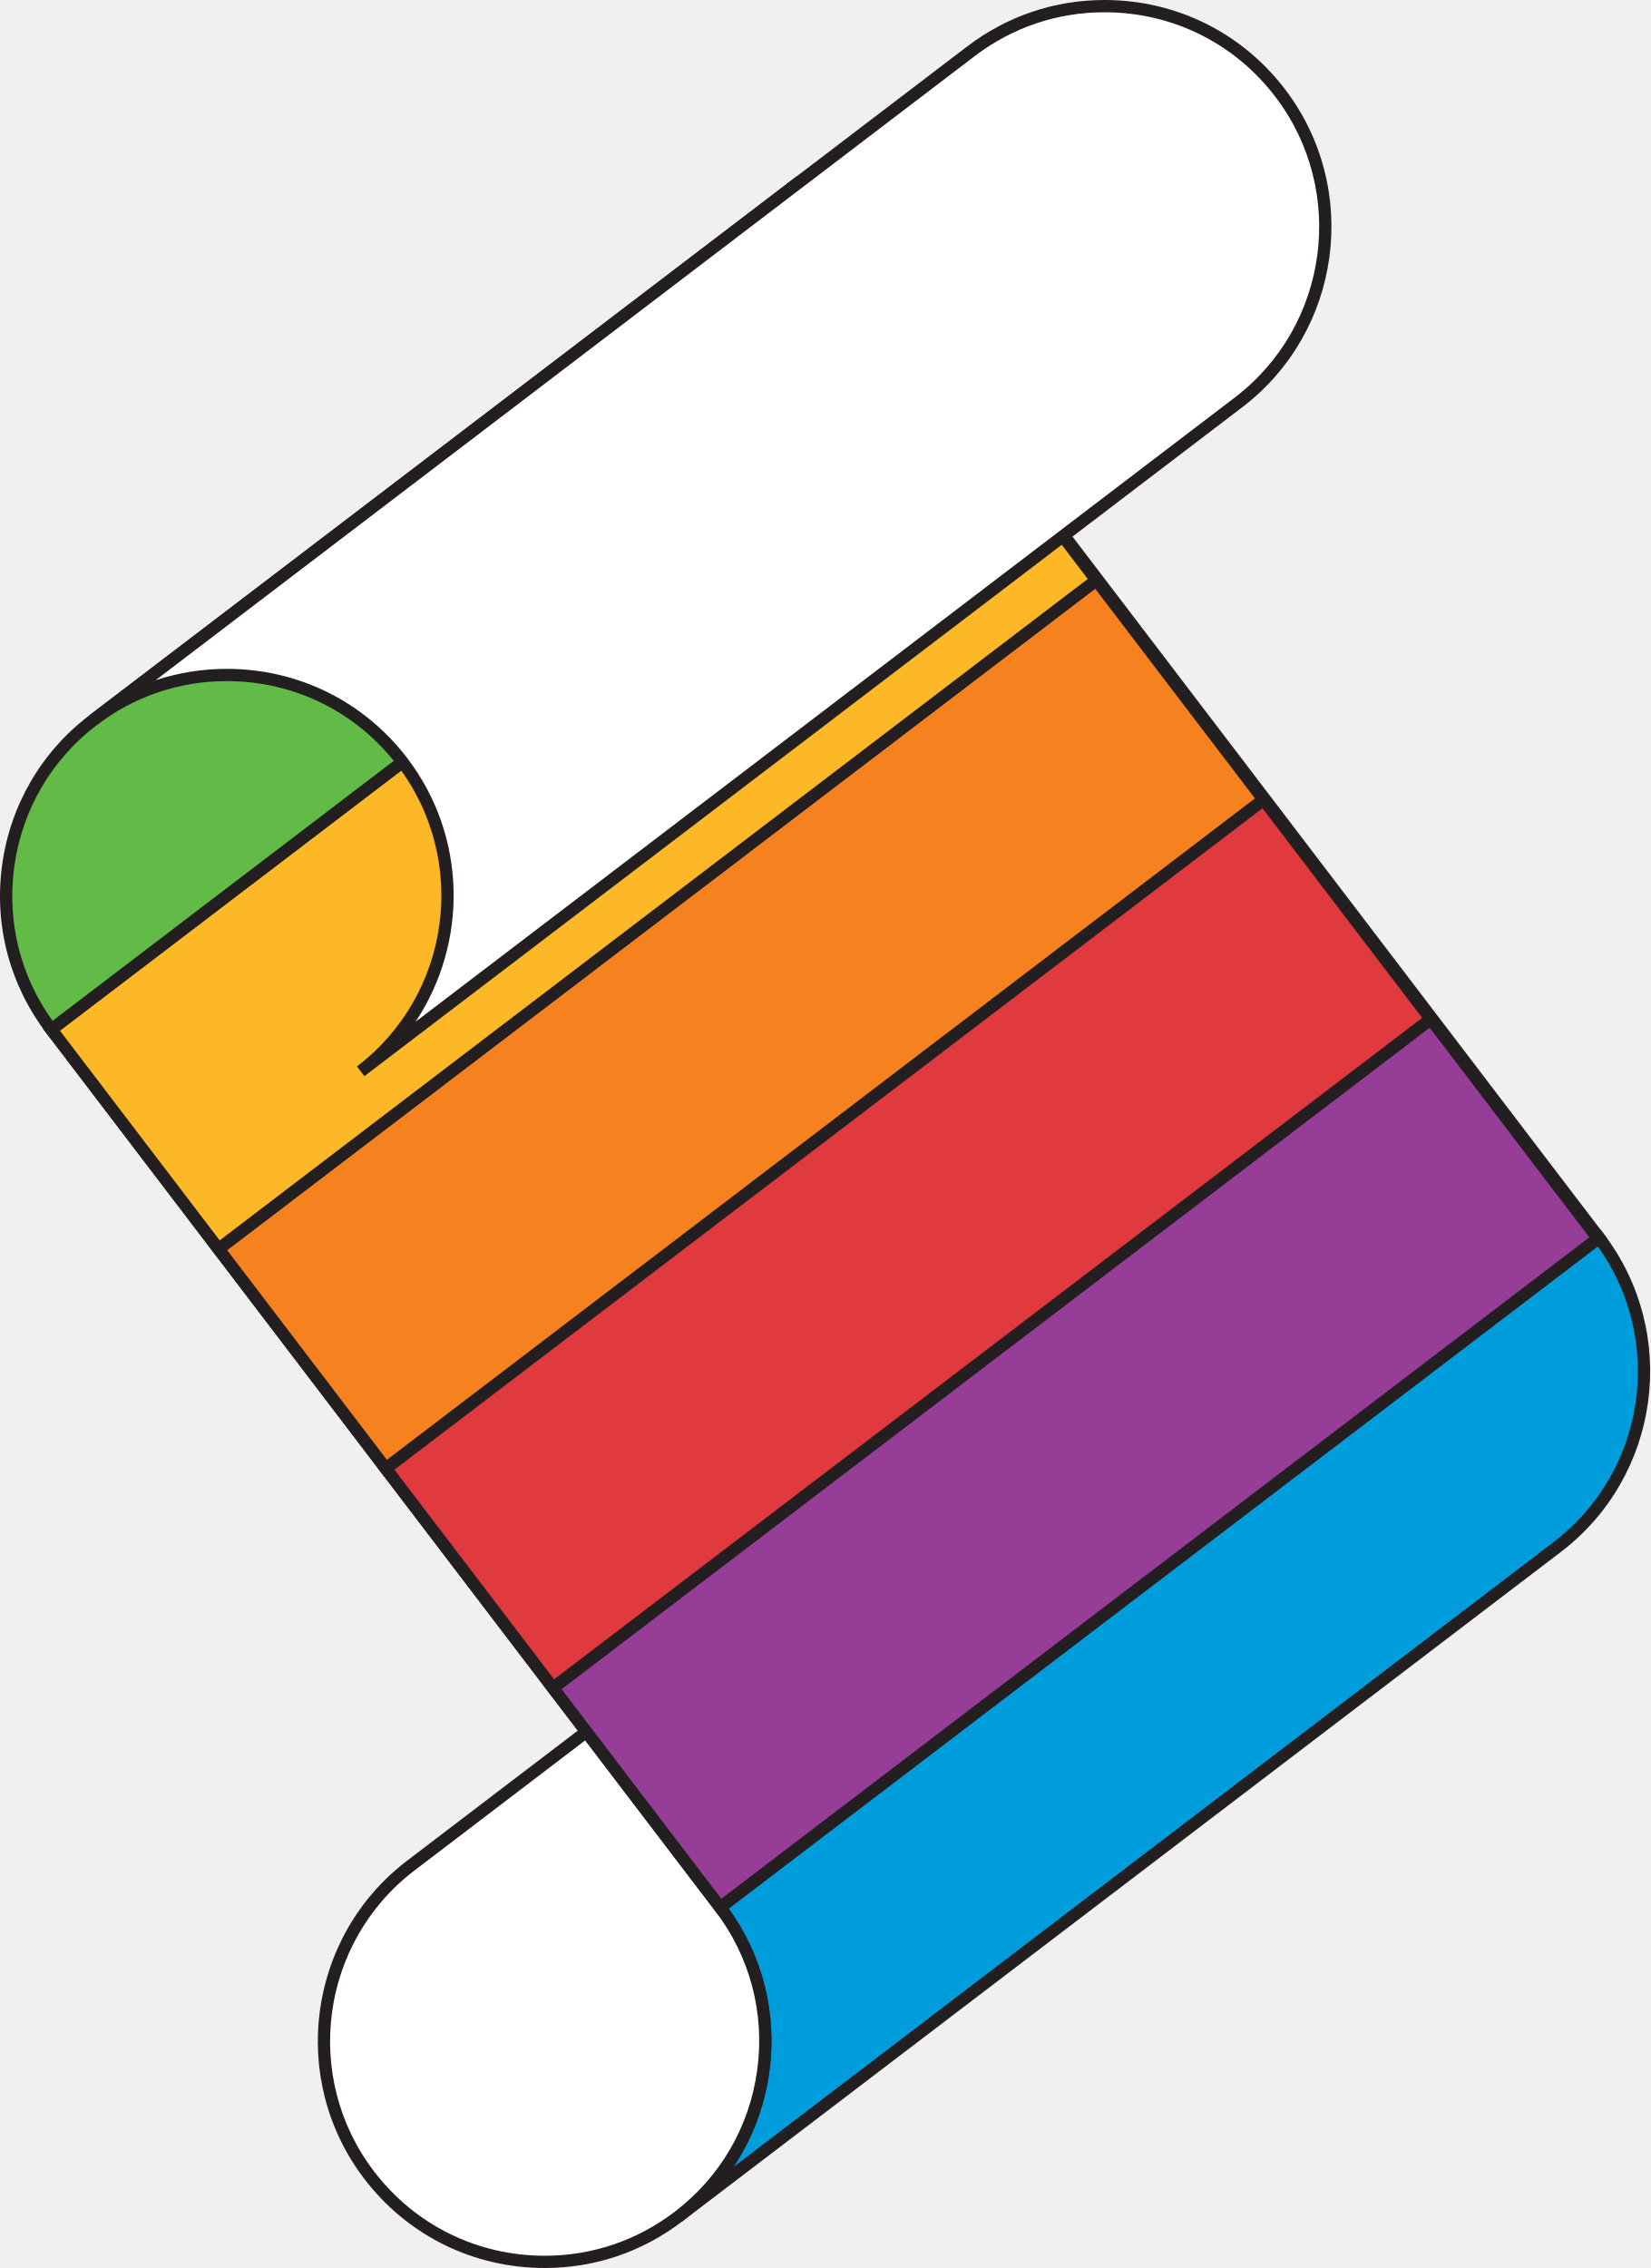
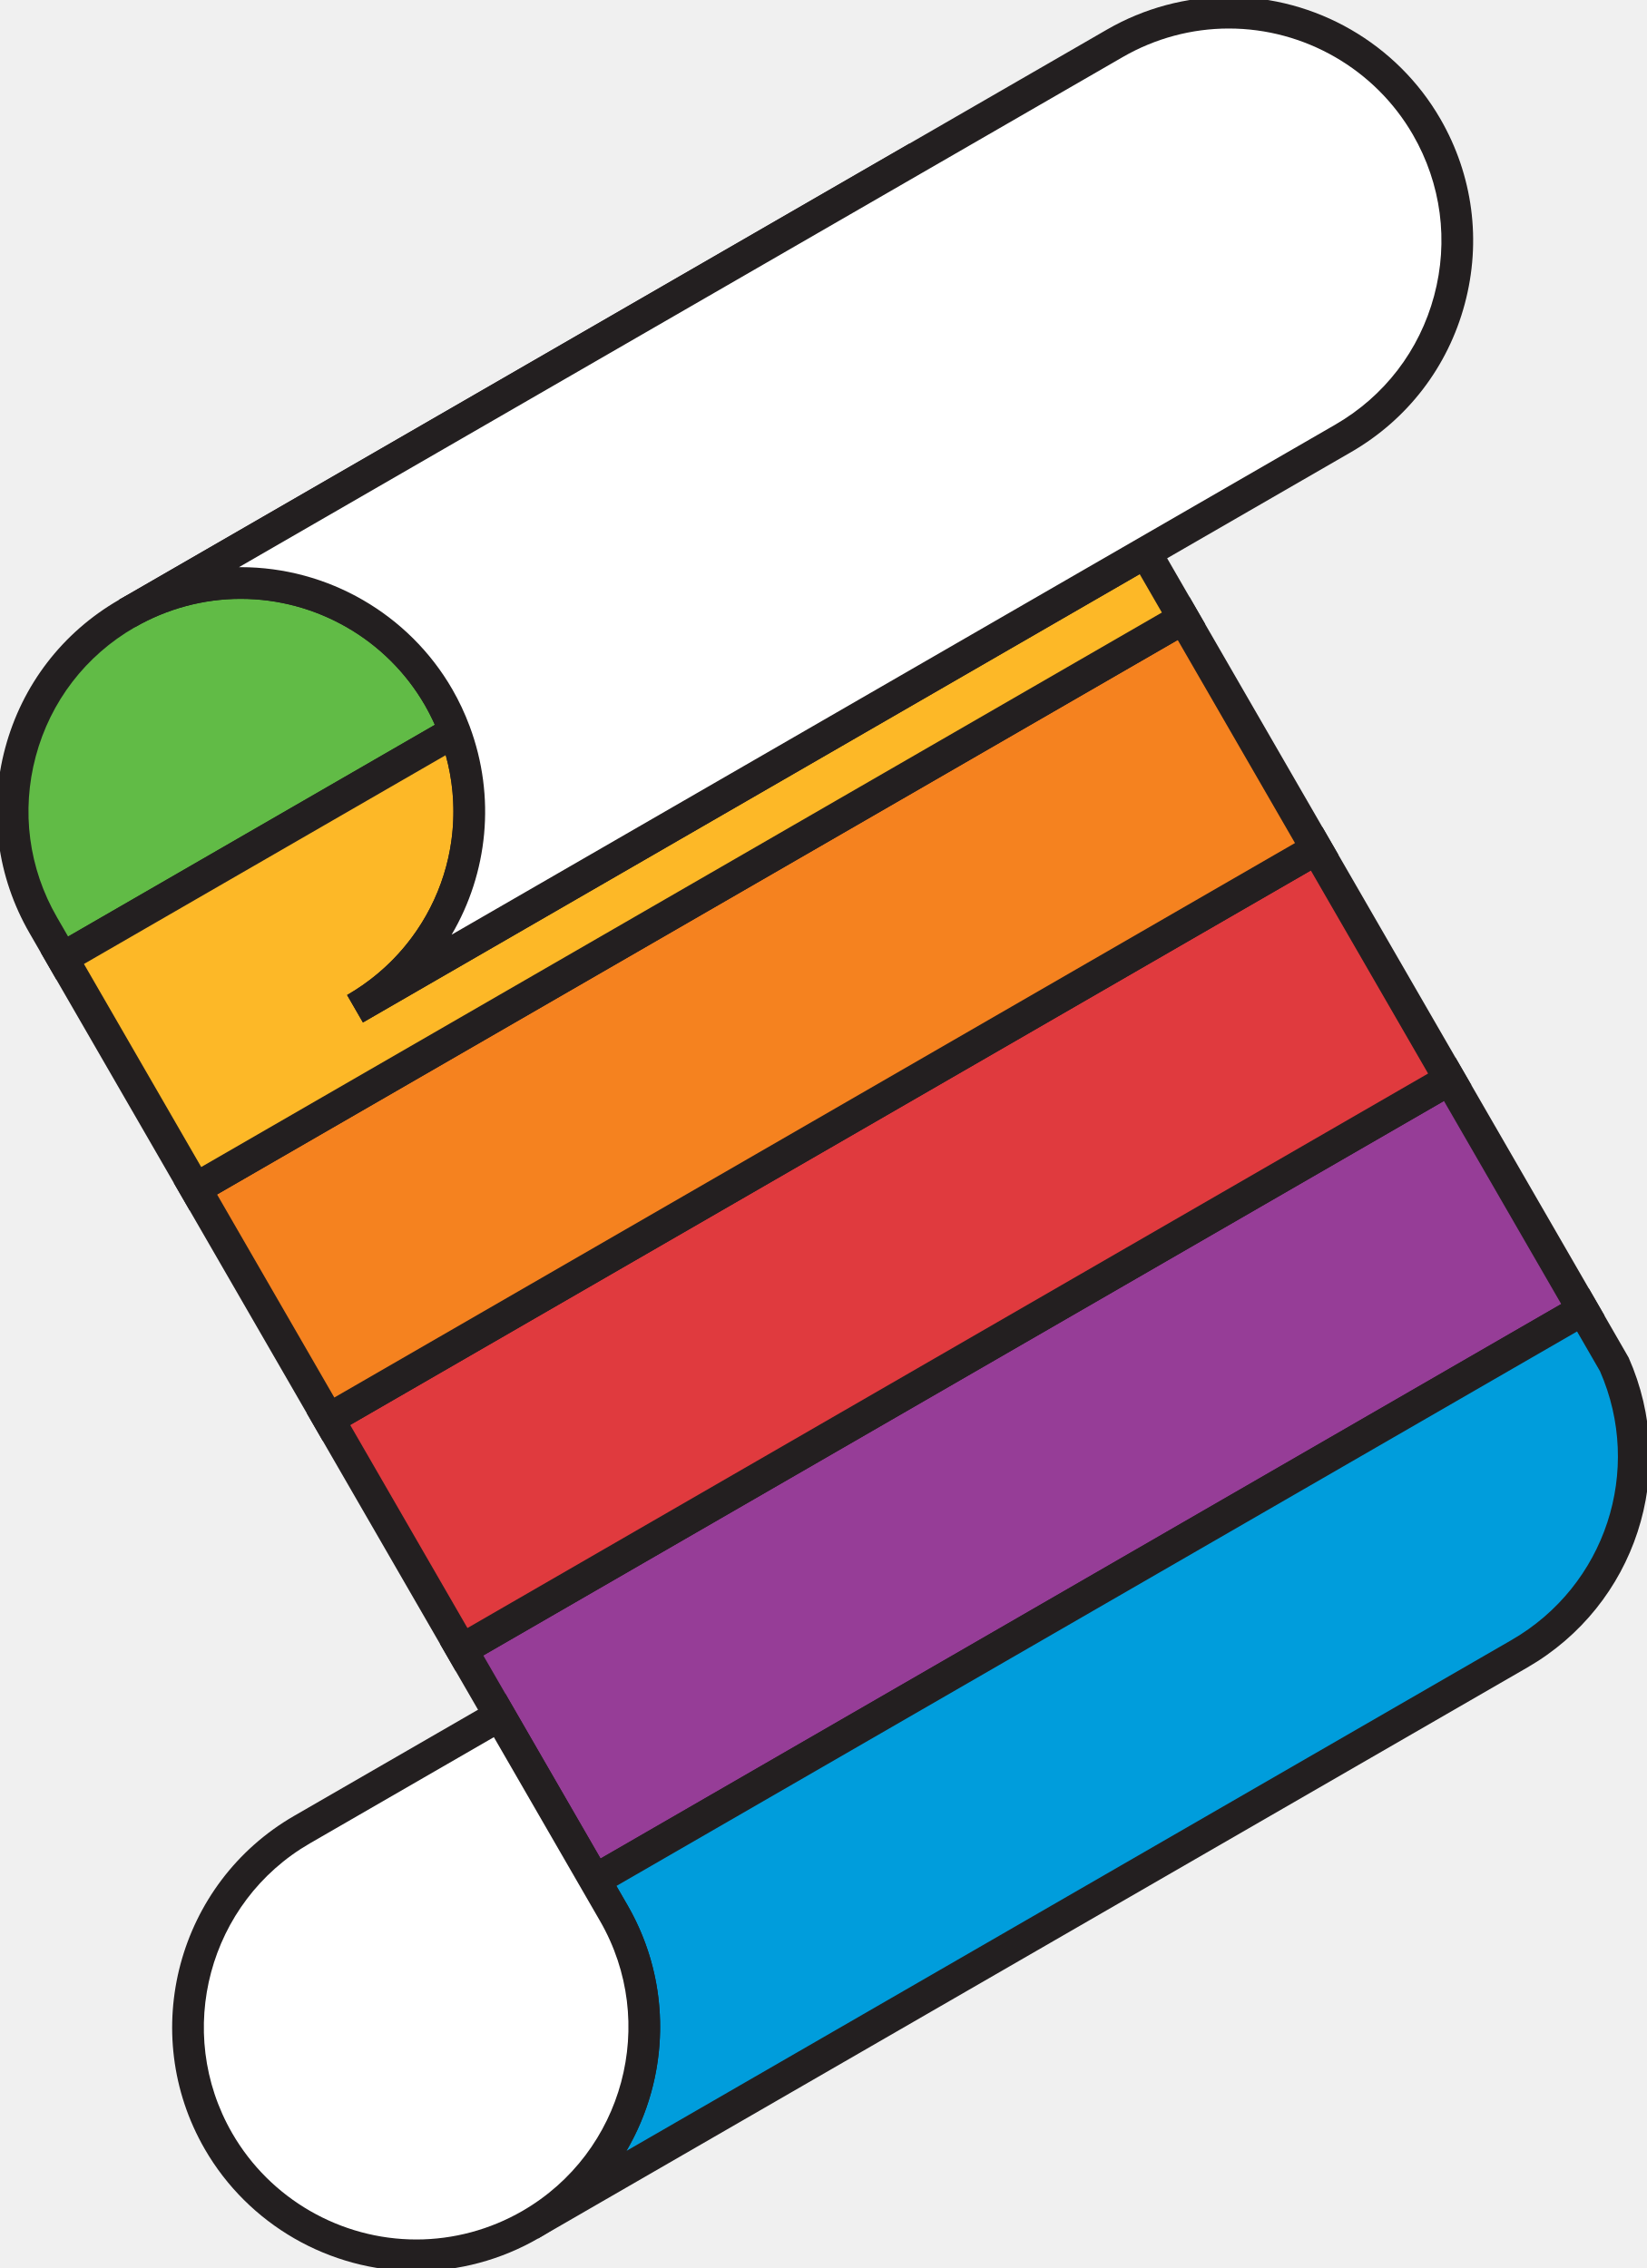
- <svg xmlns="http://www.w3.org/2000/svg" width="538.309" height="739.81" viewBox="0 0 538.309 739.81">
-   <path fill="#FFF" d="M259.795 60.114l-.335.255 43.636 57.271L16.743 335.817l43.635 57.27L191.285 564.9l43.635 57.27 286.688-218.431z" />
-   <path fill="#231F20" d="M234.541 624.973L13.94 335.438l286.353-218.177-43.637-57.272 3.519-2.677 1.211 1.59 263.025 345.216-289.87 220.855zM19.545 336.196l215.753 283.172L518.806 403.36 303.052 120.188 19.545 336.196z" />
-   <path fill="#009DDC" d="M521.608 403.739L234.92 622.17c24.1 31.63 17.994 76.808-13.635 100.906l57.271-43.635 57.271-43.636 172.146-131.161c31.63-24.099 37.734-69.275 13.635-100.905z" />
-   <path fill="#231F20" d="M222.497 724.667l-2.424-3.182c14.873-11.331 24.442-27.776 26.946-46.306s-2.357-36.925-13.689-51.798l-1.212-1.591 289.87-220.855 1.212 1.591c24.729 32.456 18.441 78.98-14.015 103.709L222.497 724.667zm15.205-102.102c11.126 15.431 15.838 34.225 13.28 53.15-1.53 11.328-5.56 21.92-11.727 31.154L506.76 503.054c30.169-22.987 36.435-65.882 14.446-96.495L237.702 622.565z" />
-   <path fill="#FFF" d="M234.92 622.17l-43.635-57.27-57.271 43.636c-31.63 24.1-37.734 69.276-13.635 100.906 24.1 31.63 69.276 37.735 100.906 13.635 31.629-24.099 37.735-69.277 13.635-100.907z" />
-   <path fill="#231F20" d="M177.704 739.81h-.001c-23.323 0-44.797-10.627-58.915-29.156-24.729-32.456-18.442-78.98 14.014-103.709l58.862-44.848 44.847 58.861c11.979 15.723 17.119 35.169 14.472 54.757-2.646 19.589-12.764 36.974-28.486 48.952-13.001 9.907-28.492 15.143-44.793 15.143zm13.202-172.107l-55.68 42.424c-30.702 23.393-36.648 67.401-13.256 98.104 13.354 17.527 33.668 27.58 55.733 27.58 15.419.001 30.071-4.953 42.371-14.324 14.873-11.332 24.442-27.776 26.946-46.306s-2.357-36.925-13.689-51.798l-42.425-55.68z" />
-   <path fill="#963D97" d="M466.75 332.411l54.55 71.586-286.344 218.196-54.55-71.586z" />
-   <path fill="#231F20" d="M234.541 624.973l-56.968-74.77 289.536-220.602 56.968 74.771-289.536 220.601zm-51.363-74.012l52.121 68.406 283.172-215.753-52.12-68.407-283.173 215.754z" />
-   <path fill="#E03A3E" d="M412.18 260.8l54.54 71.585-286.345 218.16-54.54-71.586z" />
-   <path fill="#231F20" d="M179.997 553.385l-56.968-74.771 289.535-220.601 56.969 74.77-289.536 220.602zm-51.363-74.012l52.121 68.407 283.172-215.754-52.121-68.407-283.172 215.754z" />
+ <svg xmlns="http://www.w3.org/2000/svg" width="519.442" height="715.793" viewBox="0 0 519.442 715.793">
+   <path fill="#963D97" d="M457.434 340.636l42 72.744-311.759 180-42-72.744z" />
+   <path fill="#231F20" d="M185.828 600.219l-47-81.406 320.429-185 47 81.406-320.429 185zm-33.34-77.746l37 64.086 303.108-175-37-64.086-303.108 175z" />
+   <path fill="#E03A3E" d="M415.434 267.891l42 72.744-311.76 180-42-72.744z" />
+   <path fill="#231F20" d="M143.828 527.473l-47-81.407 320.43-184.999 46.999 81.406-320.429 185zm-33.34-77.747l37 64.086 303.108-175-36.999-64.086-303.109 175z" />
+   <path fill="#F5821F" d="M373.43 195.144l42 72.744-311.759 180-42-72.744z" />
+   <path fill="#231F20" d="M101.828 454.726l-47-81.406 320.429-185 47.001 81.407-320.43 184.999zm-33.34-77.746l37 64.086 303.109-174.999-37.001-64.087-303.108 175z" />
+   <path fill="#61BB46" d="M289.427 49.658L40.012 193.659 289.427 49.658z" />
+   <path fill="#231F20" d="M286.925 45.324l5 8.66-249.408 144-5-8.66z" />
+   <path fill="#61BB46" d="M40.012 193.659c-34.437 19.882-46.236 63.916-26.354 98.354l6 10.393 123.829-71.493a72.351 72.351 0 0 0-5.122-10.899c-19.882-34.439-63.916-46.238-98.353-26.355z" />
+   <path fill="#231F20" d="M17.828 309.235l-8.5-14.723C-.956 276.7-3.688 255.95 1.636 236.083s18.064-36.471 35.876-46.754C49.215 182.572 62.505 179 75.945 179c27.458 0 53.036 14.757 66.75 38.512a77.699 77.699 0 0 1 5.476 11.651l1.479 3.963-131.822 76.109zM75.945 189c-11.688 0-23.249 3.108-33.434 8.989-15.499 8.948-26.585 23.396-31.217 40.683-4.632 17.286-2.255 35.342 6.693 50.841l3.5 6.062 115.723-66.813a66.422 66.422 0 0 0-3.176-6.249C122.101 201.841 99.842 189 75.945 189z" />
  <g>
-     <path fill="#F5821F" d="M357.635 189.215l54.54 71.585L125.83 478.96l-54.54-71.585z" />
-     <path fill="#231F20" d="M125.452 481.796l-56.968-74.77L358.02 186.425l56.968 74.77-289.536 220.601zM74.09 407.785l52.12 68.406 283.172-215.753-52.12-68.407L74.09 407.785z" />
+     <path fill="#FDB827" d="M143.487 230.912L19.658 302.405l42 72.745 311.769-180-12-20.784-249.415 144c30.894-17.838 43.55-55.11 31.475-87.454z" />
+     <path fill="#231F20" d="M59.828 381.98l-47-81.405 133.277-76.949 2.066 5.536c8.366 22.411 5.728 46.435-5.669 65.827l220.755-127.453 17 29.444-320.429 185zm-33.34-77.745l37 64.085 303.108-175-7-12.124-245.067 141.49-.018.01-5-8.66c26.707-15.42 39.198-46.53 31.13-75.708L26.488 304.235z" />
  </g>
  <g>
-     <path fill="#FDB827" d="M303.092 117.632l54.54 71.586-286.343 218.16-54.54-71.587z" />
-     <path fill="#231F20" d="M70.908 410.208l-56.968-74.77 289.535-220.601 56.969 74.77L70.908 410.208zm-51.363-74.012l52.121 68.407 283.172-215.754-52.121-68.407L19.545 336.196z" />
+     <path fill="#FFF" d="M450.135 40.012c-19.883-34.438-63.916-46.236-98.354-26.354l-62.354 35.999L40.012 193.659c34.438-19.883 78.472-8.084 98.354 26.354a72.484 72.484 0 0 1 5.122 10.898v.001c12.075 32.345-.581 69.616-31.476 87.454l249.415-144 .365-.21 61.988-35.79c34.438-19.883 46.238-63.917 26.355-98.354z" />
+     <path fill="#231F20" d="M114.512 322.696l-5-8.66c28.444-16.423 40.763-50.646 29.292-81.375a67.748 67.748 0 0 0-4.768-10.148C122.101 201.841 99.842 189 75.945 189c-11.688 0-23.249 3.108-33.434 8.989l-5-8.66 311.77-180C360.984 2.572 374.274-1 387.715-1c27.458 0 53.035 14.757 66.75 38.512 10.284 17.812 13.016 38.562 7.692 58.429-5.323 19.866-18.064 36.471-35.877 46.755L114.533 322.684l-.021.012zM75.945 179c27.458 0 53.036 14.757 66.75 38.512a77.775 77.775 0 0 1 5.476 11.649c8.366 22.411 5.727 46.436-5.67 65.827L421.28 134.036c15.499-8.949 26.586-23.396 31.218-40.683s2.255-35.342-6.693-50.84C433.87 21.841 411.611 9 387.715 9c-11.688 0-23.248 3.108-33.434 8.989L75.397 179.002c.184-.002.365-.002.548-.002z" />
  </g>
  <g>
-     <path fill="#61BB46" d="M259.46 60.369L30.378 234.911c-31.631 24.1-37.735 69.276-13.635 100.906L303.096 117.64 259.46 60.369z" />
-     <path fill="#231F20" d="M16.364 338.62l-1.212-1.591C3.172 321.306-1.967 301.86.679 282.272c2.647-19.588 12.764-36.973 28.487-48.952L259.839 57.566l46.06 60.453L16.364 338.62zM259.081 63.171L31.59 236.501c-14.873 11.332-24.443 27.777-26.946 46.306-2.415 17.868 2.02 35.609 12.5 50.189L300.293 117.26l-41.212-54.089z" />
+     <path fill="#009DDC" d="M509.3 430.489l-3.873-6.707-6-10.393-311.769 180 6 10.393c19.882 34.438 8.084 78.471-26.354 98.354l62.354-36 62.354-36 187.426-108.211c32.169-18.573 44.575-58.222 29.862-91.436z" />
+     <path fill="#231F20" d="M169.804 706.465l-5-8.66c31.994-18.472 42.996-59.529 24.524-91.523l-8.5-14.723 320.429-185 12.614 21.905c15.959 36.026 2.23 78.066-31.934 97.79L169.804 706.465zm24.684-111.246l3.5 6.062c14.341 24.84 13.224 54.432-.346 77.564l279.295-161.252c29.65-17.118 41.612-53.552 27.896-84.84l-7.237-12.535-303.108 175.001z" />
  </g>
  <g>
-     <path fill="#FFF" d="M417.638 30.369c-24.1-31.63-69.276-37.735-100.906-13.635L30.378 234.911c31.629-24.099 76.807-17.995 100.906 13.635 24.099 31.63 17.994 76.808-13.635 100.906l286.353-218.177c31.63-24.1 37.734-69.276 13.636-100.906z" />
-     <path fill="#231F20" d="M118.861 351.043l-2.424-3.182c30.702-23.392 36.648-67.401 13.256-98.104-13.354-17.527-33.669-27.58-55.733-27.58-15.42 0-30.071 4.953-42.37 14.324l-2.424-3.182L315.52 15.143C328.521 5.236 344.011 0 360.313 0c23.323 0 44.797 10.627 58.915 29.157 24.729 32.456 18.441 78.98-14.015 103.709L118.861 351.043zM73.96 218.178c23.324 0 44.797 10.627 58.915 29.156 19.636 25.772 19.716 60.415 2.666 85.972L402.79 129.684c30.701-23.393 36.648-67.401 13.257-98.104C402.692 14.053 382.378 4 360.313 4c-15.42 0-30.071 4.953-42.37 14.324L50.776 221.883c7.401-2.447 15.196-3.705 23.184-3.705z" />
+     <path fill="#FFF" d="M193.658 603.781l-36-62.355-62.354 36.002c-34.438 19.883-46.236 63.914-26.354 98.354 19.882 34.438 63.917 46.236 98.354 26.354 34.438-19.884 46.236-63.917 26.354-98.355z" />
+     <path fill="#231F20" d="M131.373 716.793h-.002c-27.459-.001-53.036-14.758-66.75-38.512-21.228-36.771-8.584-83.955 28.184-105.184l66.684-38.502 38.5 66.686c21.229 36.77 8.585 83.955-28.184 105.184-11.703 6.757-24.994 10.328-38.432 10.328zm24.455-168.537l-58.024 33.502C65.811 600.23 54.81 641.286 73.28 673.281c11.934 20.67 34.193 33.512 58.09 33.512h.002c11.686 0 23.246-3.107 33.431-8.988 31.994-18.472 42.996-59.529 24.524-91.523l-33.499-58.026z" />
  </g>
</svg>
